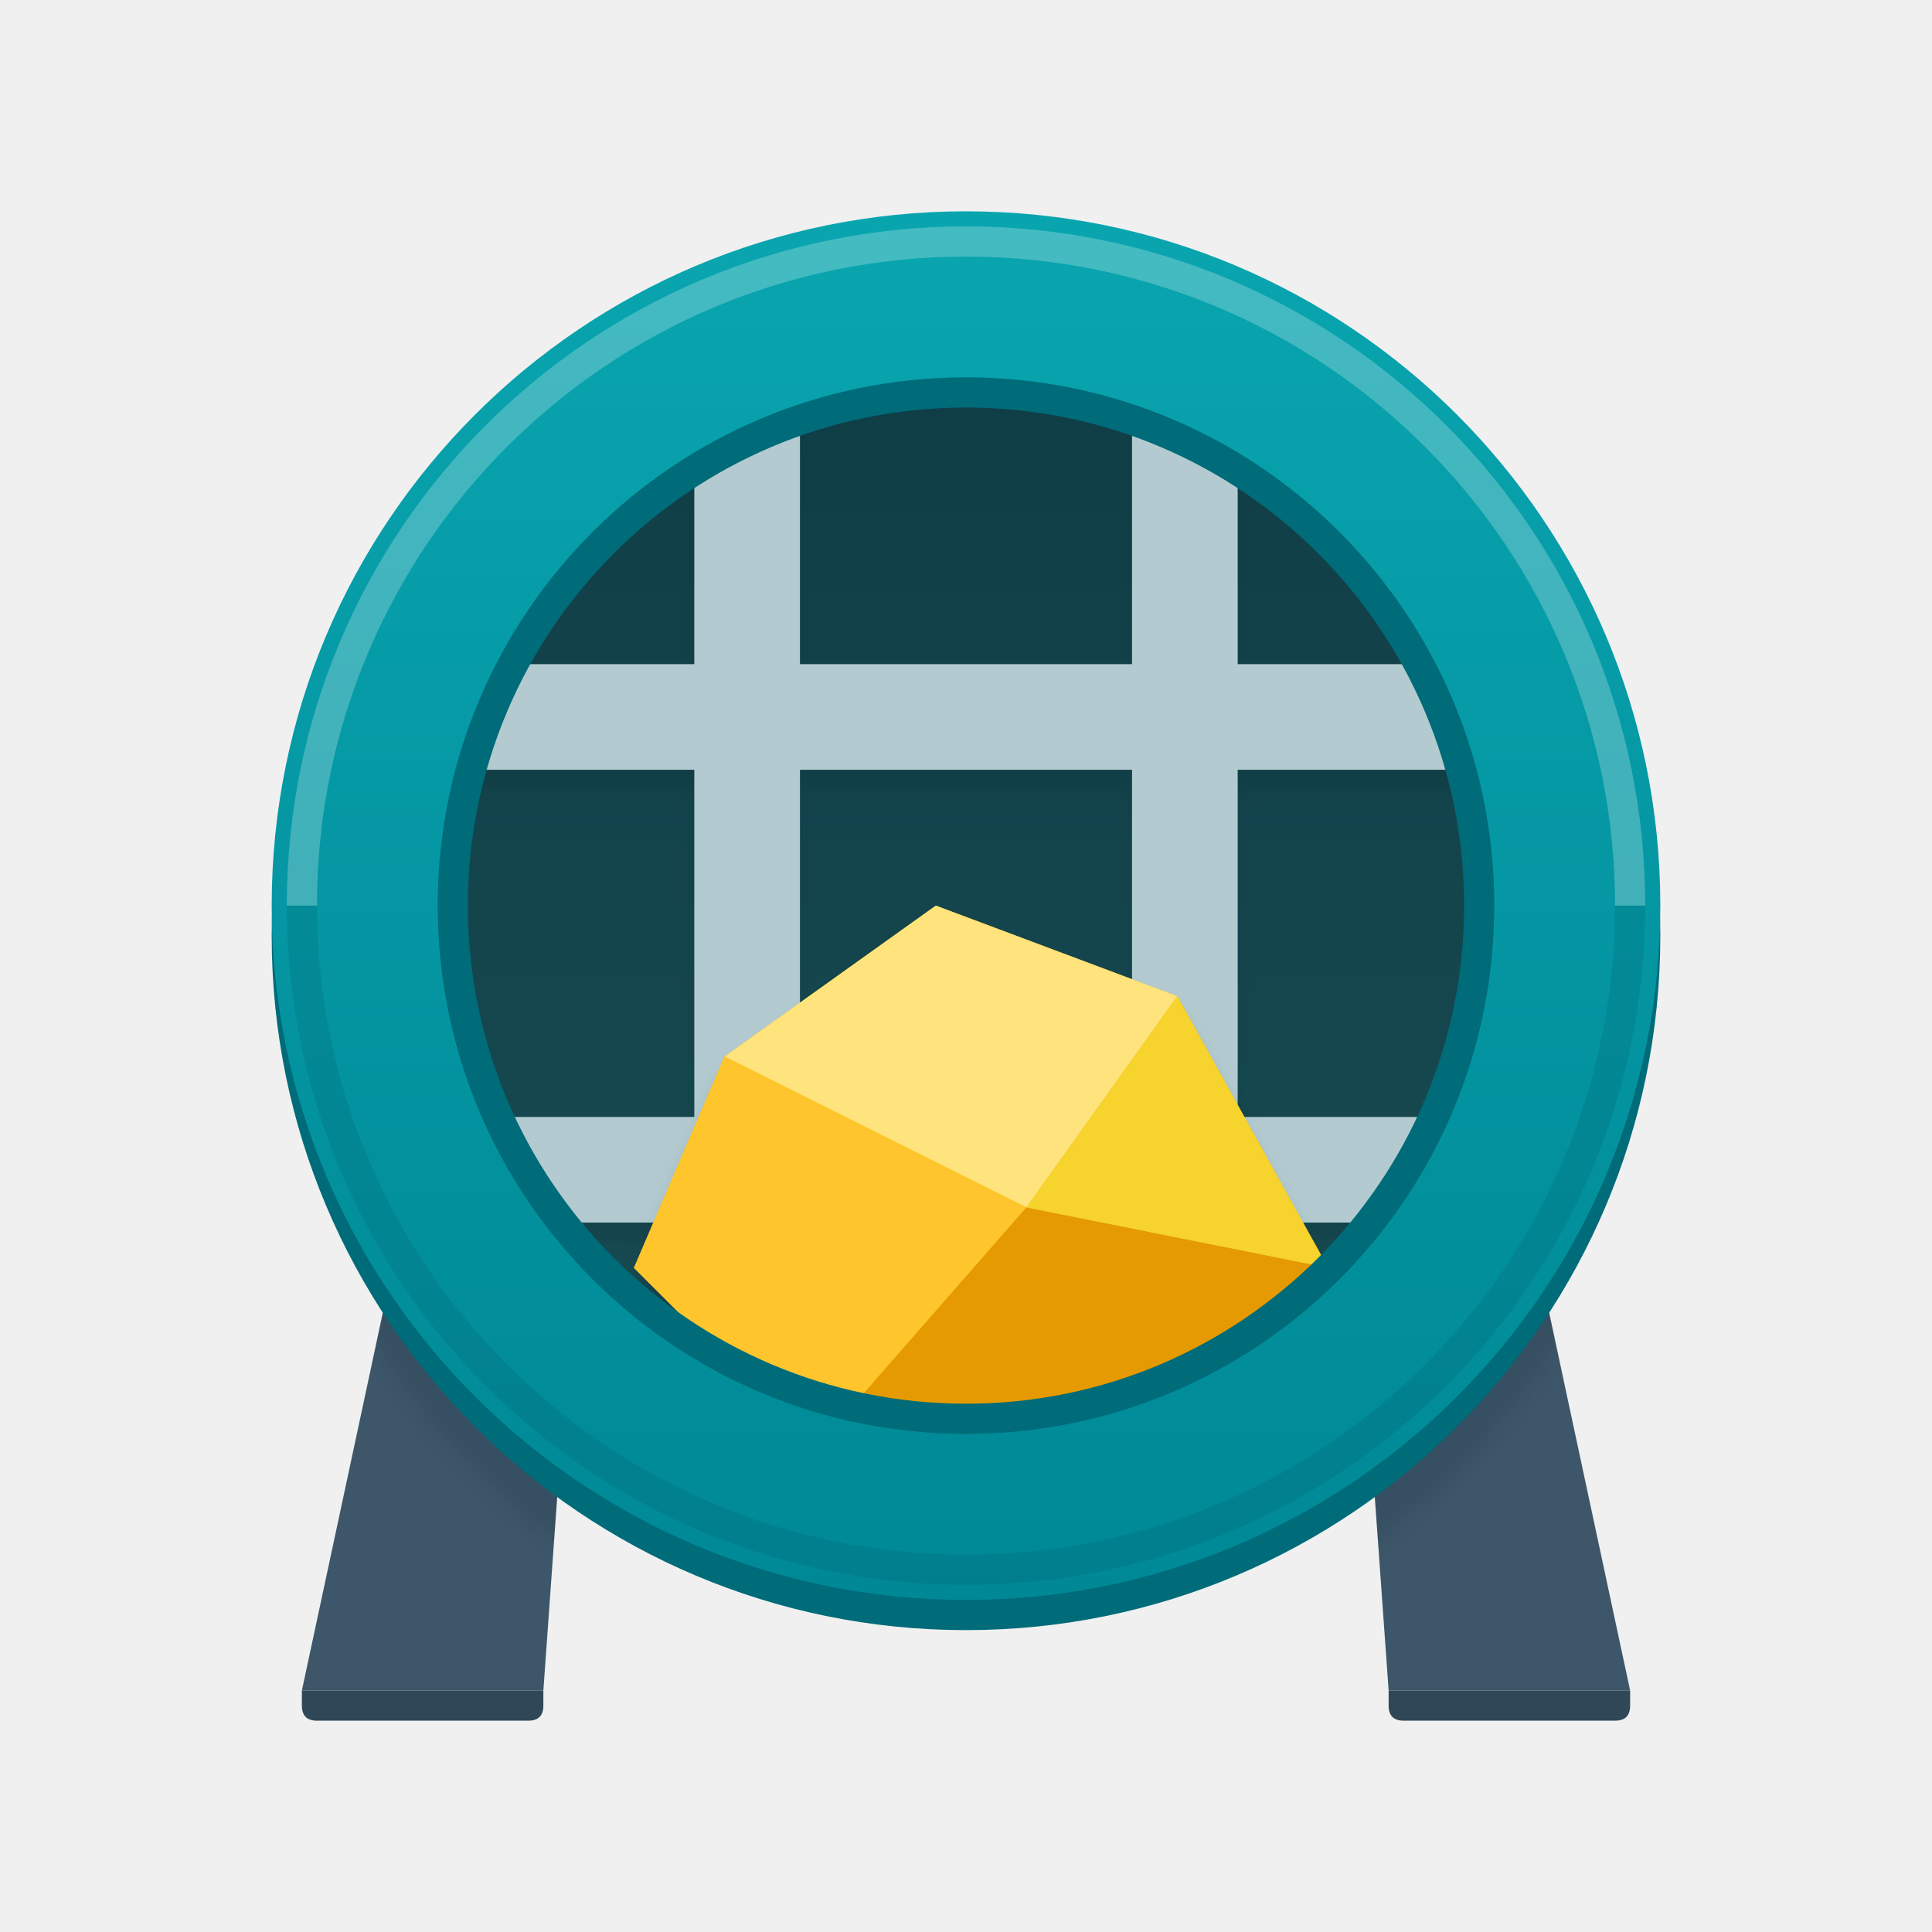
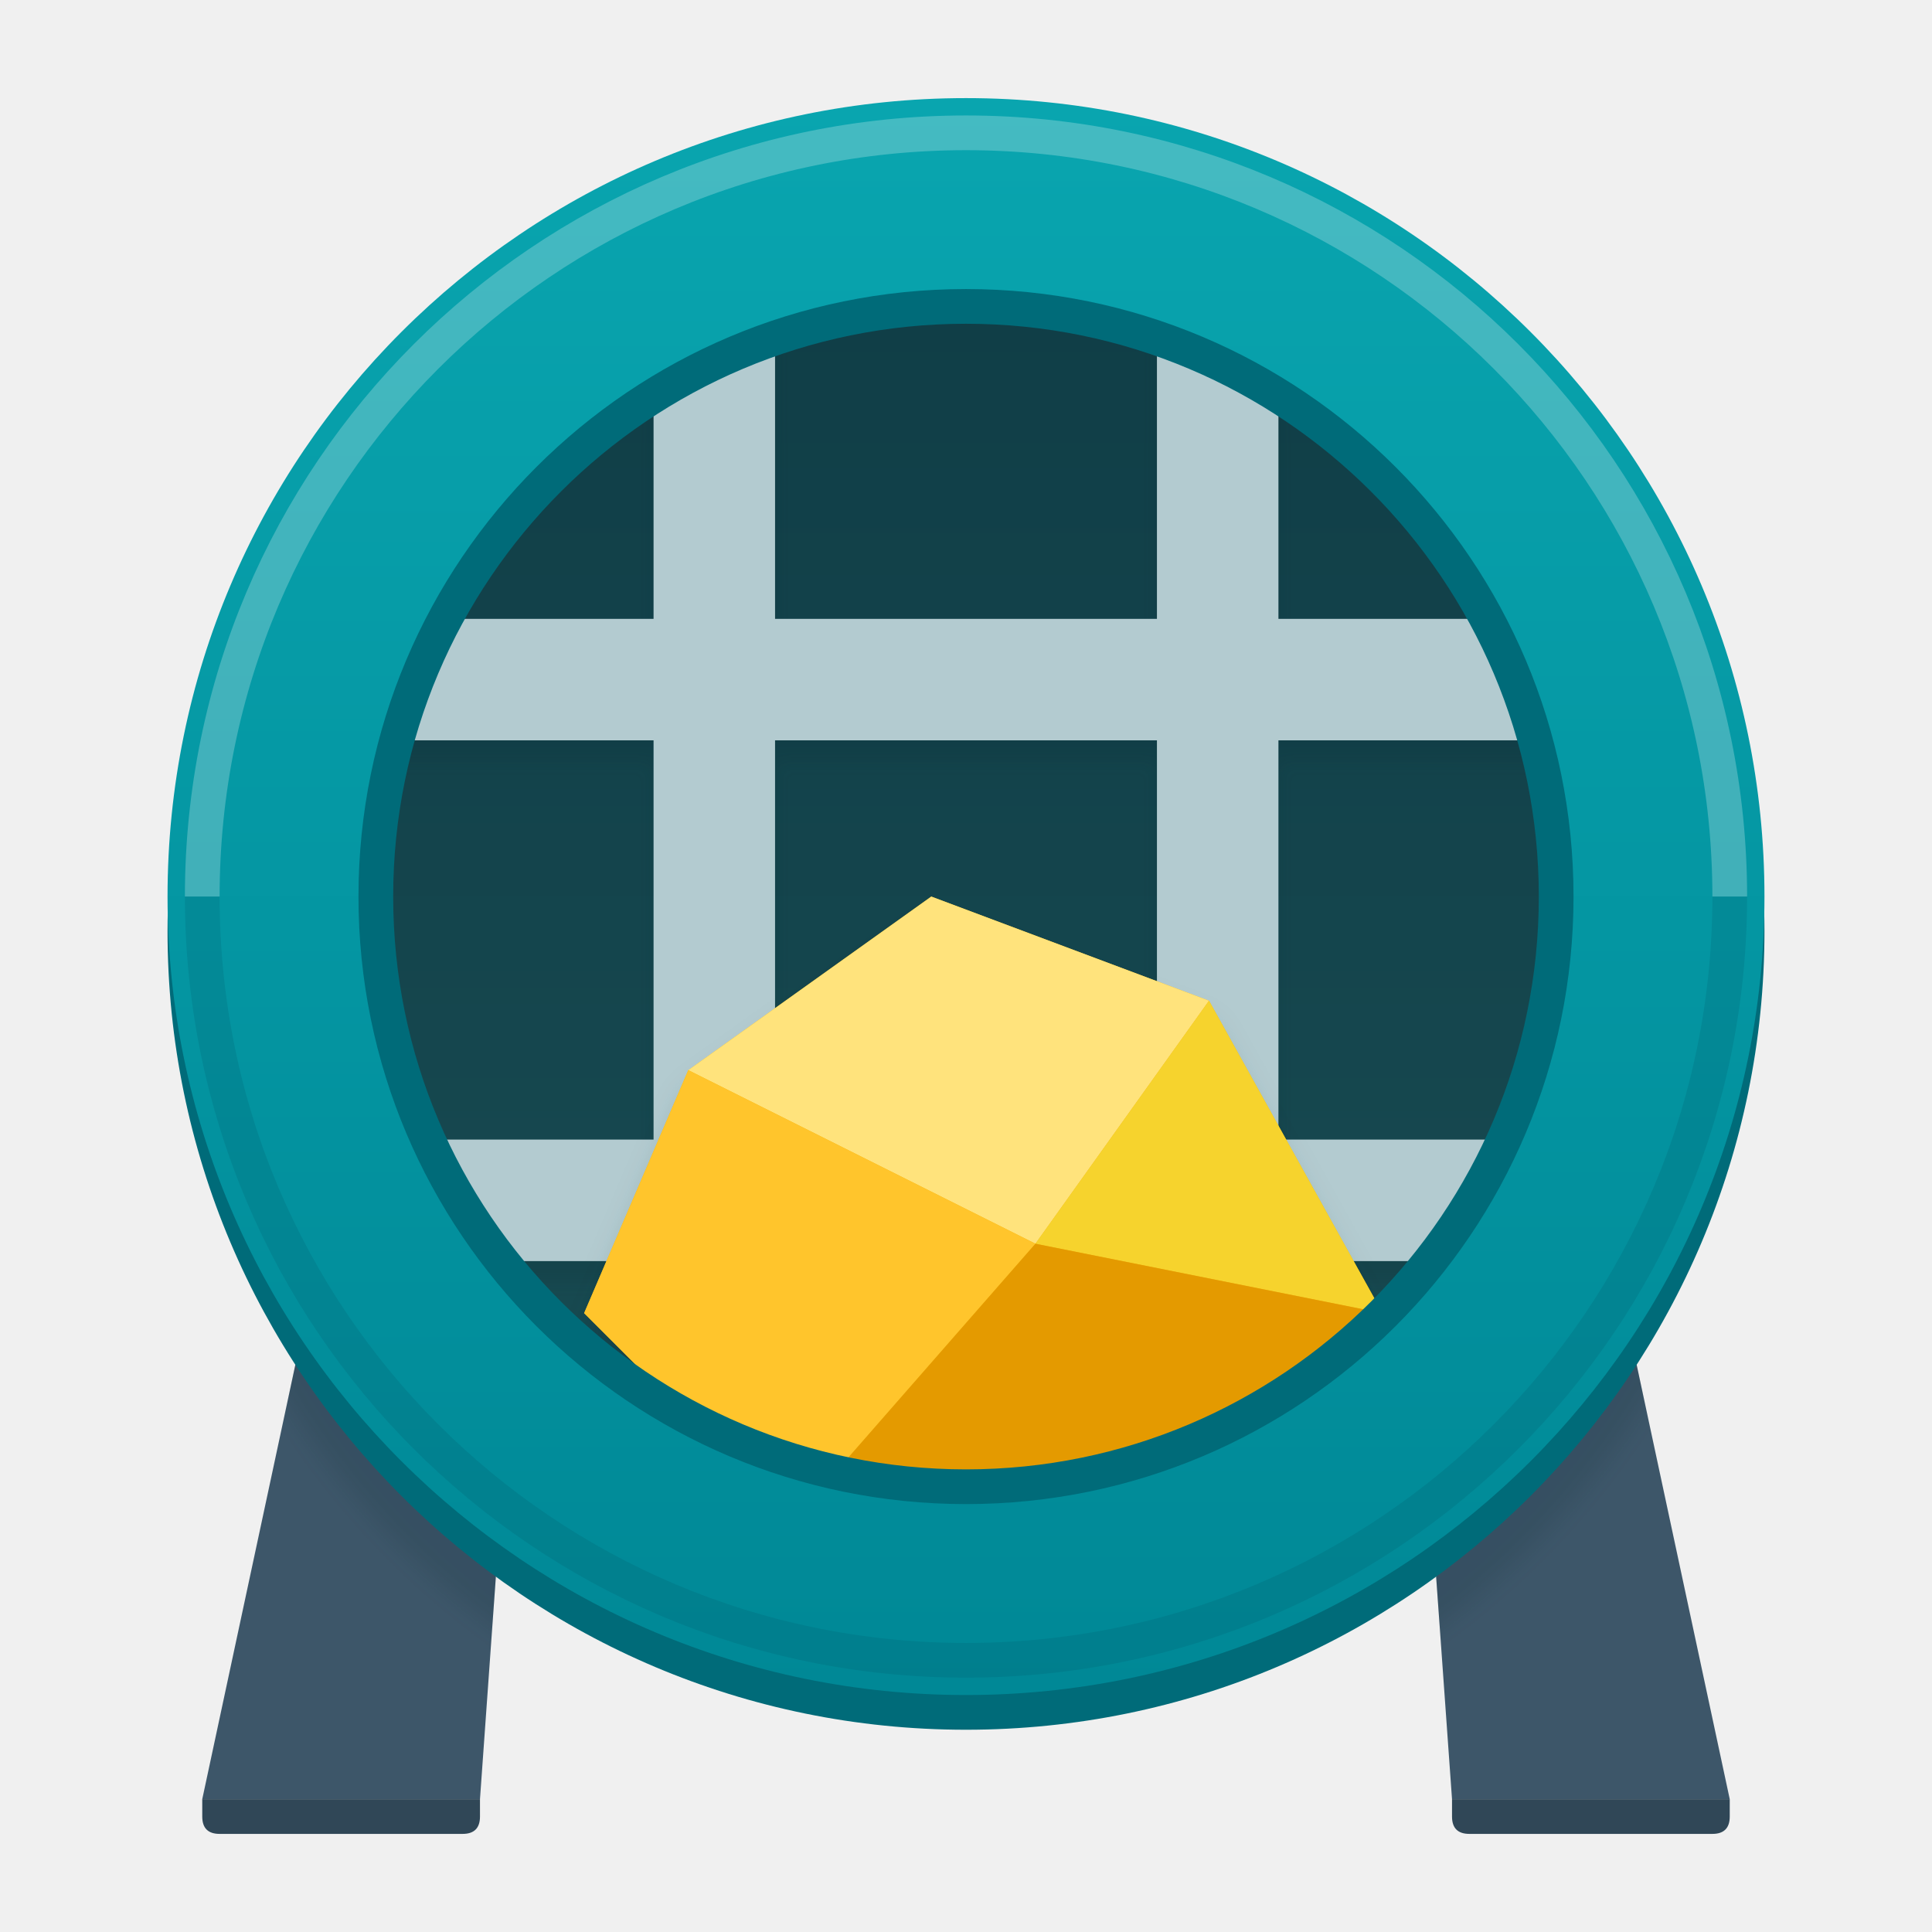
<svg xmlns="http://www.w3.org/2000/svg" width="128" height="128" viewBox="0 0 128 128" role="img" aria-labelledby="title desc">
  <defs>
    <clipPath id="opening">
      <circle cx="64" cy="58" r="34" />
    </clipPath>
    <clipPath id="supports">
      <path d="M26 82H38L36 110H20Z" />
      <path d="M26 82H38L36 110H20Z" transform="translate(128 0) scale(-1 1)" />
    </clipPath>
    <linearGradient id="rim" x1="0" y1="12" x2="0" y2="104" gradientUnits="userSpaceOnUse">
      <stop stop-color="#09a5af" />
      <stop offset="1" stop-color="#008896" />
    </linearGradient>
    <linearGradient id="cavity" x1="0" y1="24" x2="0" y2="92" gradientUnits="userSpaceOnUse">
      <stop stop-color="#103e47" />
      <stop offset="1" stop-color="#184b52" />
    </linearGradient>
    <linearGradient id="stand" x1="0" y1="82" x2="0" y2="110" gradientUnits="userSpaceOnUse">
      <stop stop-color="#3d5669" />
      <stop offset="1" stop-color="#3d5669" />
    </linearGradient>
    <filter id="softContact" x="-.12" y="-.12" width="1.24" height="1.24" color-interpolation-filters="sRGB">
      <feGaussianBlur stdDeviation=".65" />
    </filter>
    <filter id="softGold" x="-.15" y="-.2" width="1.3" height="1.4" color-interpolation-filters="sRGB">
      <feGaussianBlur stdDeviation=".8" />
    </filter>
    <filter id="softScreen" x="-.1" y="-.1" width="1.2" height="1.2" color-interpolation-filters="sRGB">
      <feGaussianBlur stdDeviation=".45" />
    </filter>
  </defs>
-   <g transform="translate(0 2)">
+   <g transform="translate(64 64) scale(1.15) translate(-64 -64) translate(0 2)">
    <g fill="url(#stand)">
      <path d="M26 82H38L36 110H20Z" />
      <path d="M26 82H38L36 110H20Z" transform="translate(128 0) scale(-1 1)" />
    </g>
    <g fill="#304757">
      <path d="M20 110H36V111Q36 112 35 112H21Q20 112 20 111Z" />
      <path d="M20 110H36V111Q36 112 35 112H21Q20 112 20 111Z" transform="translate(128 0) scale(-1 1)" />
    </g>
    <g clip-path="url(#supports)">
      <circle cx="64" cy="63" r="46" fill="#092831" opacity=".14" filter="url(#softContact)" />
    </g>
    <circle cx="64" cy="60" r="46" fill="#006b79" />
    <circle cx="64" cy="58" r="46" fill="url(#rim)" />
    <circle cx="64" cy="58" r="34" fill="url(#cavity)" />
    <g clip-path="url(#opening)">
      <path transform="translate(0 1.25)" d="M46 20h7v76h-7Z M75 20h7v76h-7Z M26 42h76v7H26Z M26 72h76v7H26Z" fill="#092831" opacity=".16" filter="url(#softScreen)" />
      <path d="M46 20h7v76h-7Z M75 20h7v76h-7Z M26 42h76v7H26Z M26 72h76v7H26Z" fill="#b3cbd0" />
      <path transform="translate(0 1.5)" d="m62 58 16 6 10 18-12 12H54L42 82l6-14Z" fill="#061d25" opacity=".19" filter="url(#softGold)" />
      <path d="m62 58 16 6 10 18-12 12H54L42 82l6-14Z" fill="#f5b40a" />
      <path d="m62 58 16 6-10 14-20-10Z" fill="#ffe37c" />
      <path d="m48 68 20 10-14 16-12-12Z" fill="#ffc52c" />
      <path d="m78 64 10 18-20-4Z" fill="#f6d32d" />
      <path d="m68 78 20 4-12 12H54Z" fill="#e49a00" />
    </g>
    <circle cx="64" cy="58" r="34" fill="none" stroke="#006b79" stroke-width="2" />
    <path d="M20 58a44 44 0 0 1 88 0" fill="none" stroke="#ffffff" stroke-width="2" opacity=".24" />
    <path d="M20 58a44 44 0 0 0 88 0" fill="none" stroke="#004f60" stroke-width="2" opacity=".17" />
  </g>
</svg>
